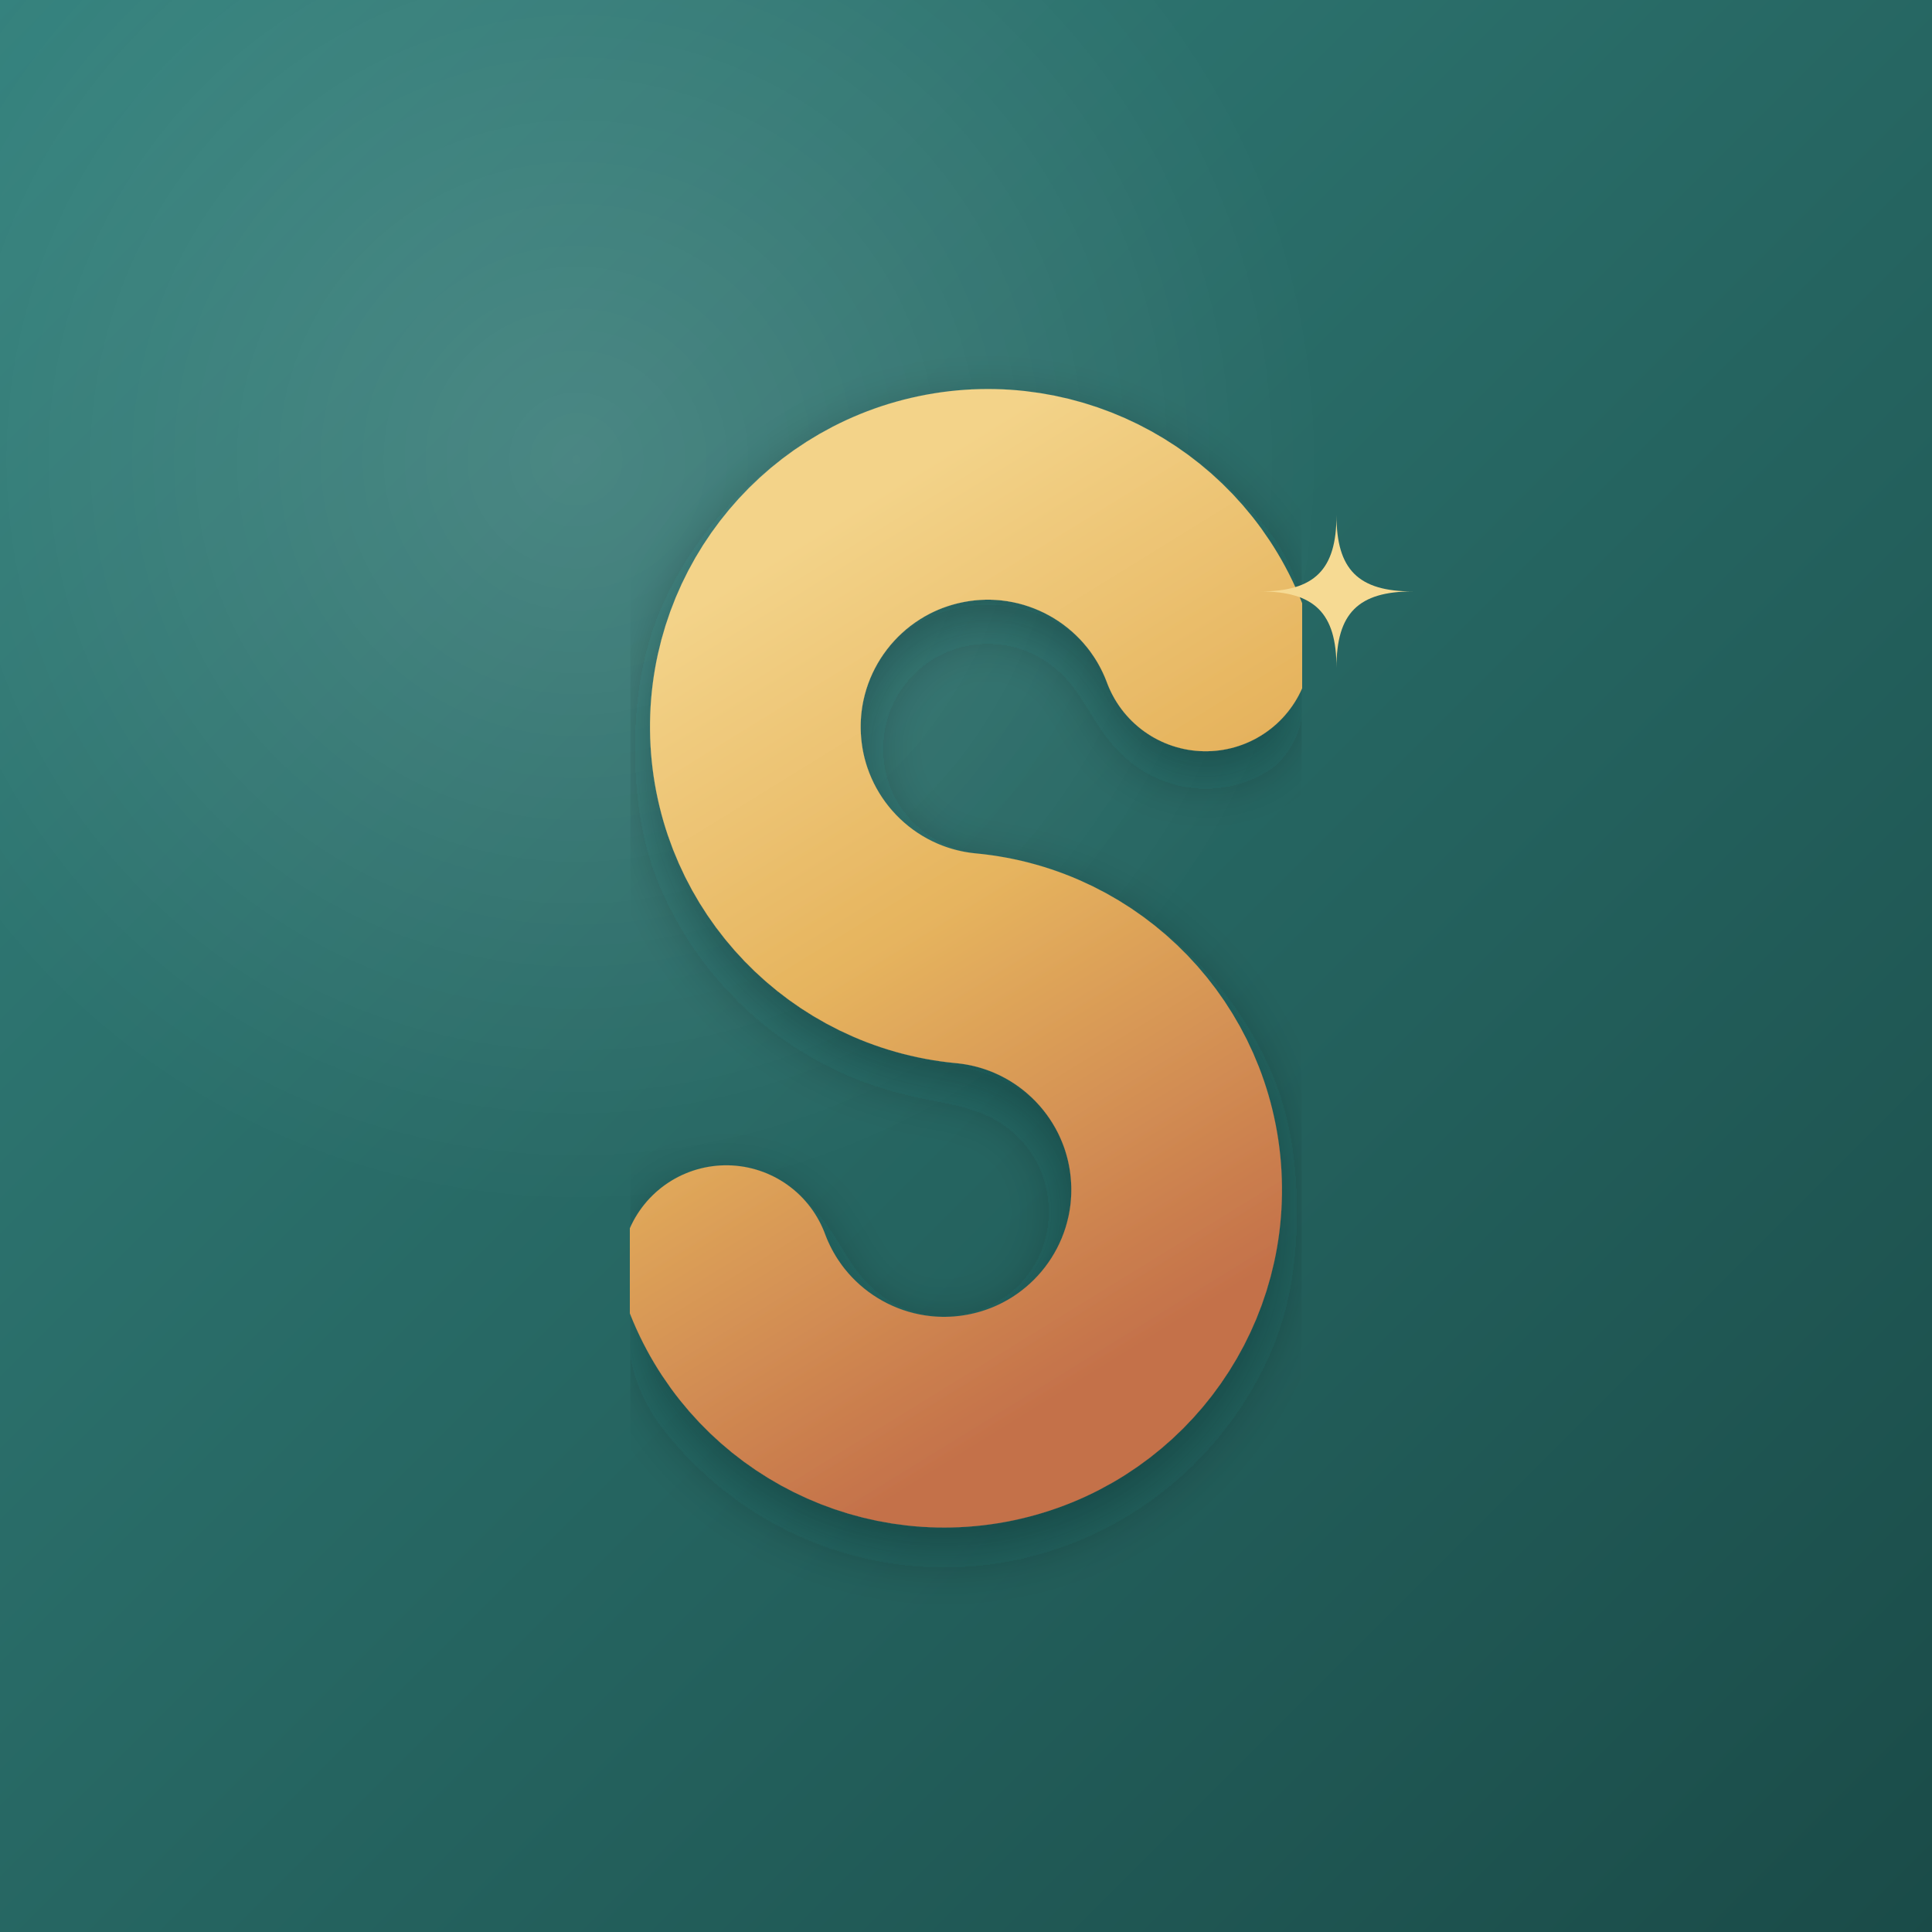
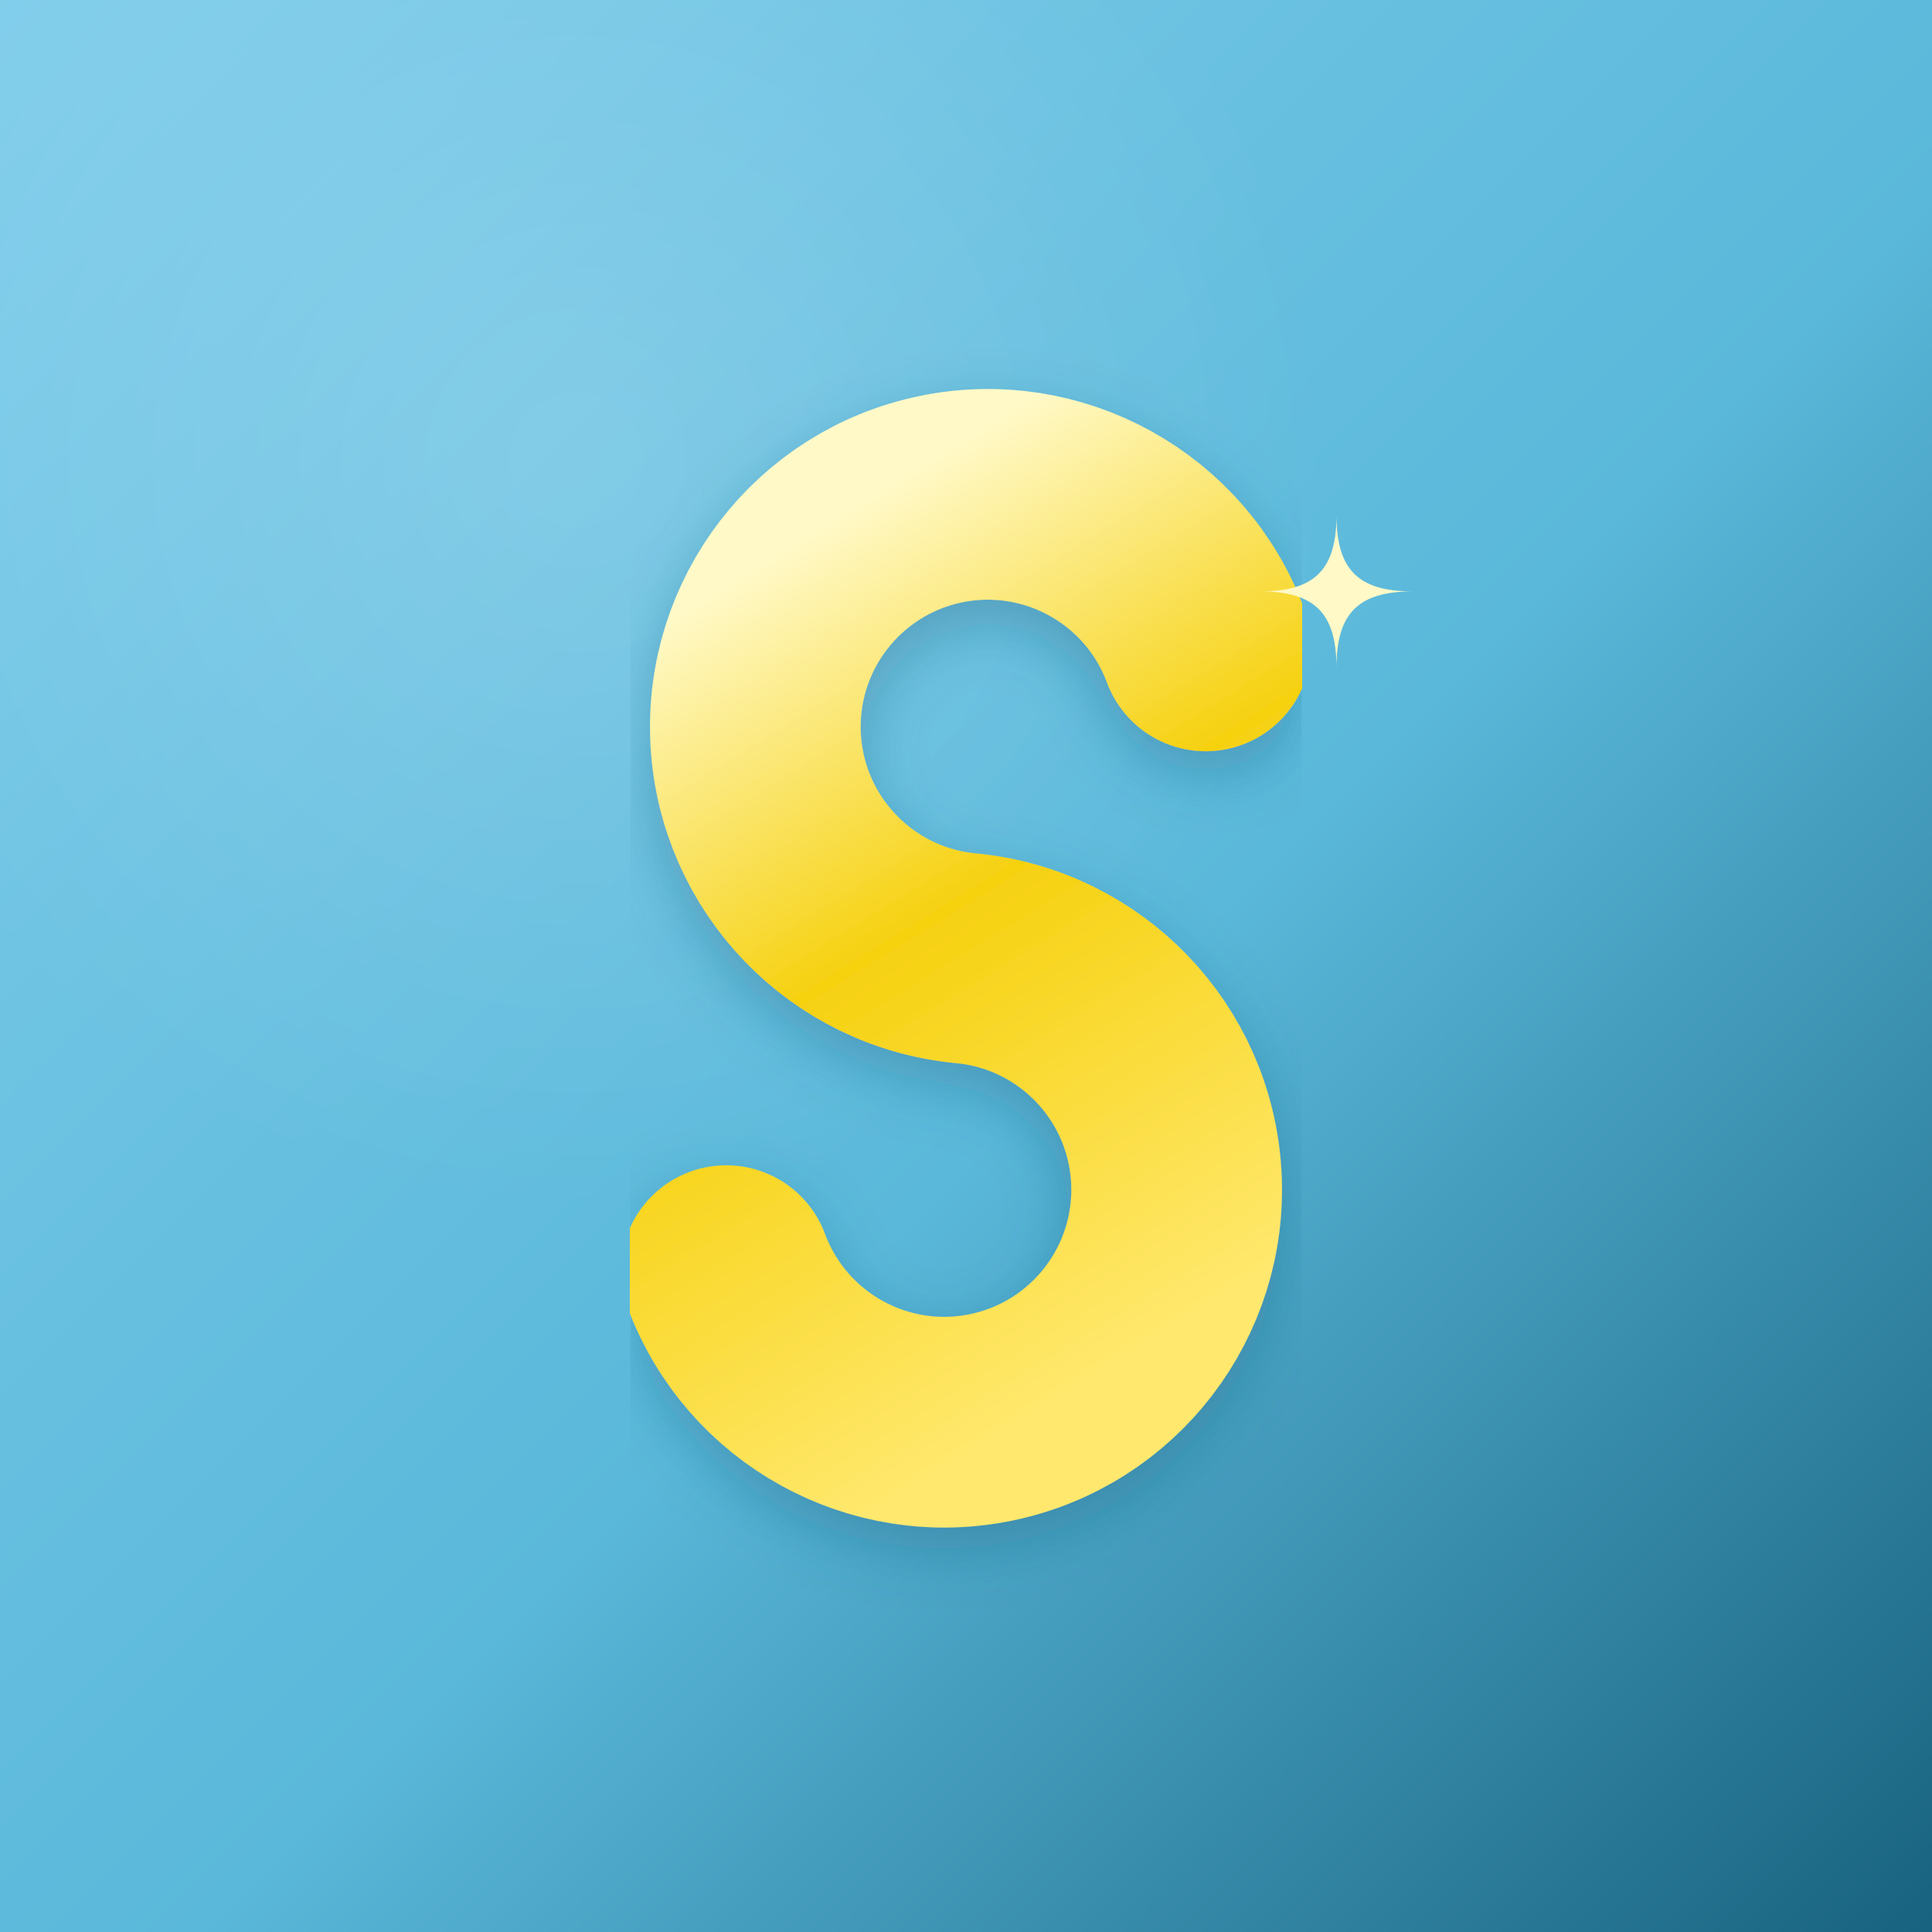
<svg xmlns="http://www.w3.org/2000/svg" width="512" height="512" viewBox="0 0 200 200">
  <defs>
    <linearGradient id="mtile" x1="0" y1="0" x2="1" y2="1">
-       <stop offset="0%" stop-color="#34827D" />
-       <stop offset="55%" stop-color="#256460" />
-       <stop offset="100%" stop-color="#1A4B48" />
+       <stop offset="0%" stop-color="#81CEEB" />
+       <stop offset="55%" stop-color="#5AB8DA" />
+       <stop offset="100%" stop-color="#17627E" />
    </linearGradient>
    <radialGradient id="msheen" cx="30%" cy="24%" r="64%">
      <stop offset="0%" stop-color="#FFFFFF" stop-opacity="0.14" />
      <stop offset="60%" stop-color="#FFFFFF" stop-opacity="0" />
    </radialGradient>
    <linearGradient id="mess" x1="0.30" y1="0" x2="0.62" y2="1" gradientUnits="objectBoundingBox">
-       <stop offset="0%" stop-color="#F3D389" />
-       <stop offset="45%" stop-color="#E6B45E" />
-       <stop offset="100%" stop-color="#C4714A" />
+       <stop offset="0%" stop-color="#FFF9C7" />
+       <stop offset="45%" stop-color="#F6D110" />
+       <stop offset="100%" stop-color="#FFE86D" />
    </linearGradient>
    <filter id="msoft" x="-20%" y="-20%" width="140%" height="140%">
-       <feDropShadow dx="0" dy="3" stdDeviation="4" flood-color="#0C2A28" flood-opacity="0.35" />
+       <feDropShadow dx="0" dy="3" stdDeviation="4" flood-color="#17627E" flood-opacity="0.35" />
    </filter>
  </defs>
  <rect width="200" height="200" fill="url(#mtile)" />
  <rect width="200" height="200" fill="url(#msheen)" />
  <g transform="translate(20,20) scale(0.8)">
    <g transform="translate(6,5) scale(0.94)">
      <path d="M133 57 A32 32 0 1 0 100 100 A32 32 0 1 1 67 143" fill="none" stroke="url(#mess)" stroke-width="29" stroke-linecap="round" filter="url(#msoft)" />
-       <path d="M151 39 C151 46.5 154 49.5 161.5 49.5 C154 49.5 151 52.5 151 60 C151 52.5 148 49.5 140.5 49.5 C148 49.5 151 46.5 151 39 Z" fill="#F6DA93" />
+       <path d="M151 39 C151 46.5 154 49.5 161.5 49.5 C154 49.5 151 52.5 151 60 C151 52.5 148 49.5 140.5 49.5 C148 49.5 151 46.5 151 39 Z" fill="#FFF9C7" />
    </g>
  </g>
</svg>
